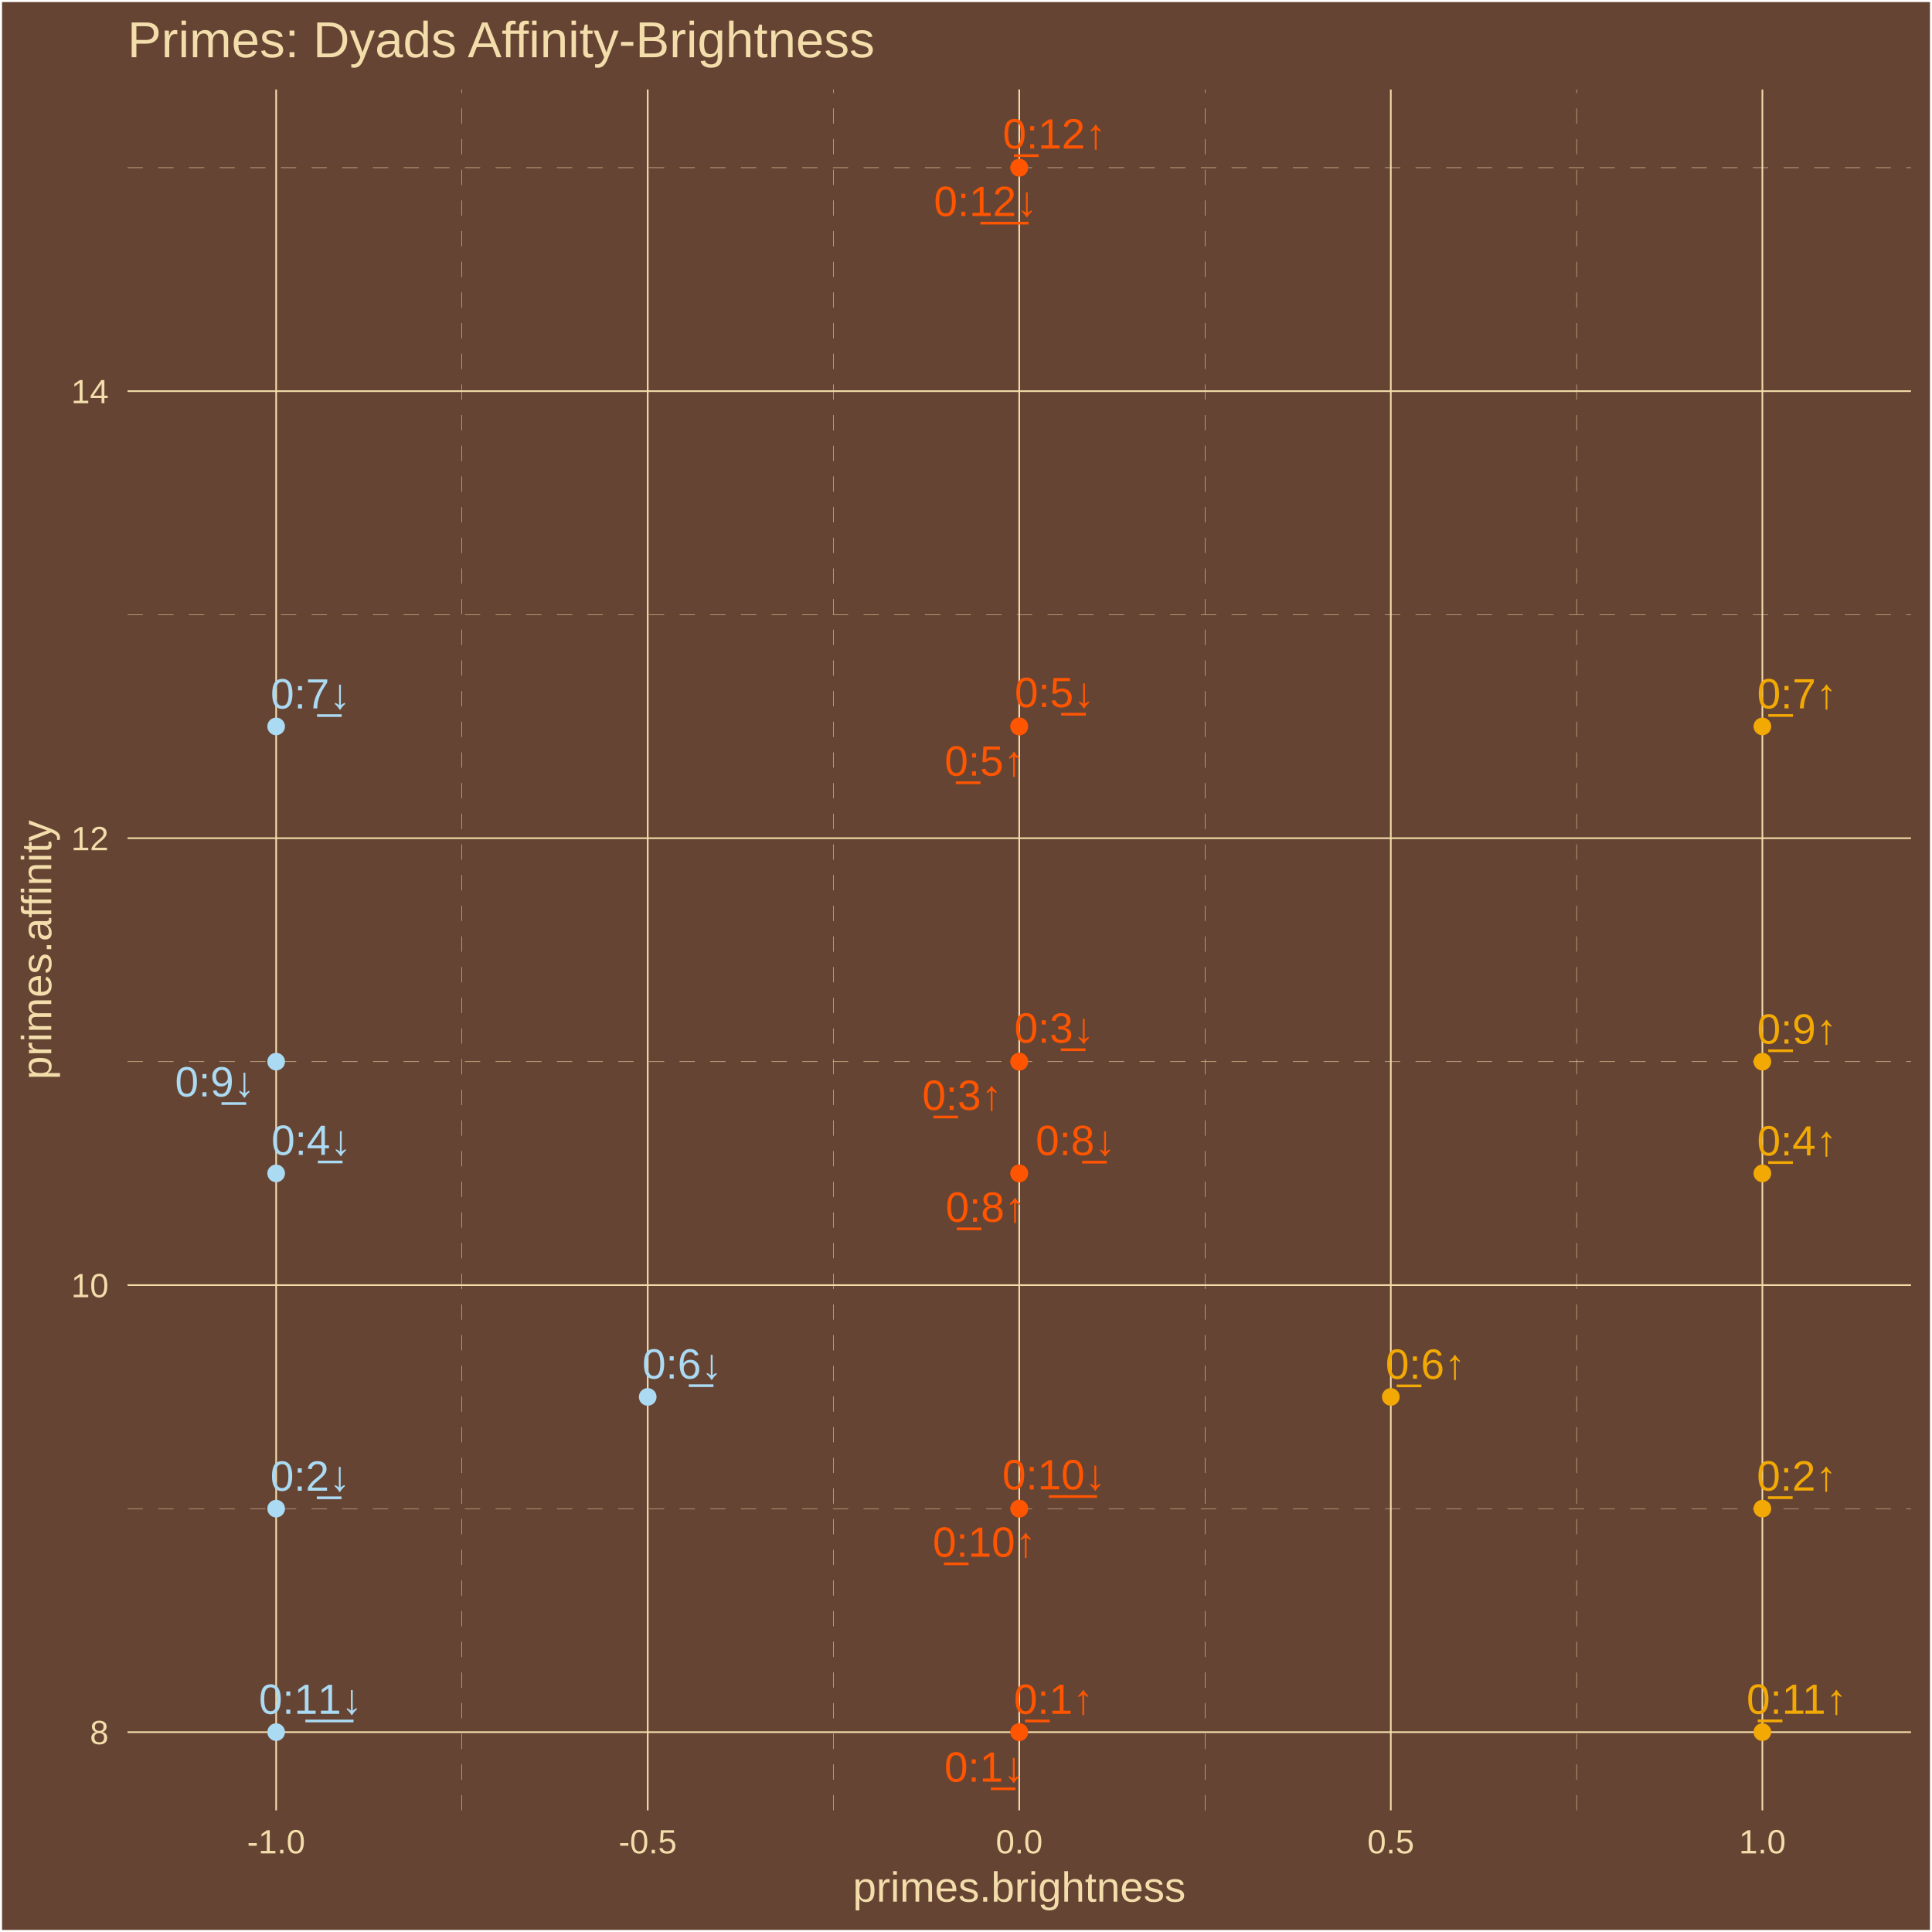
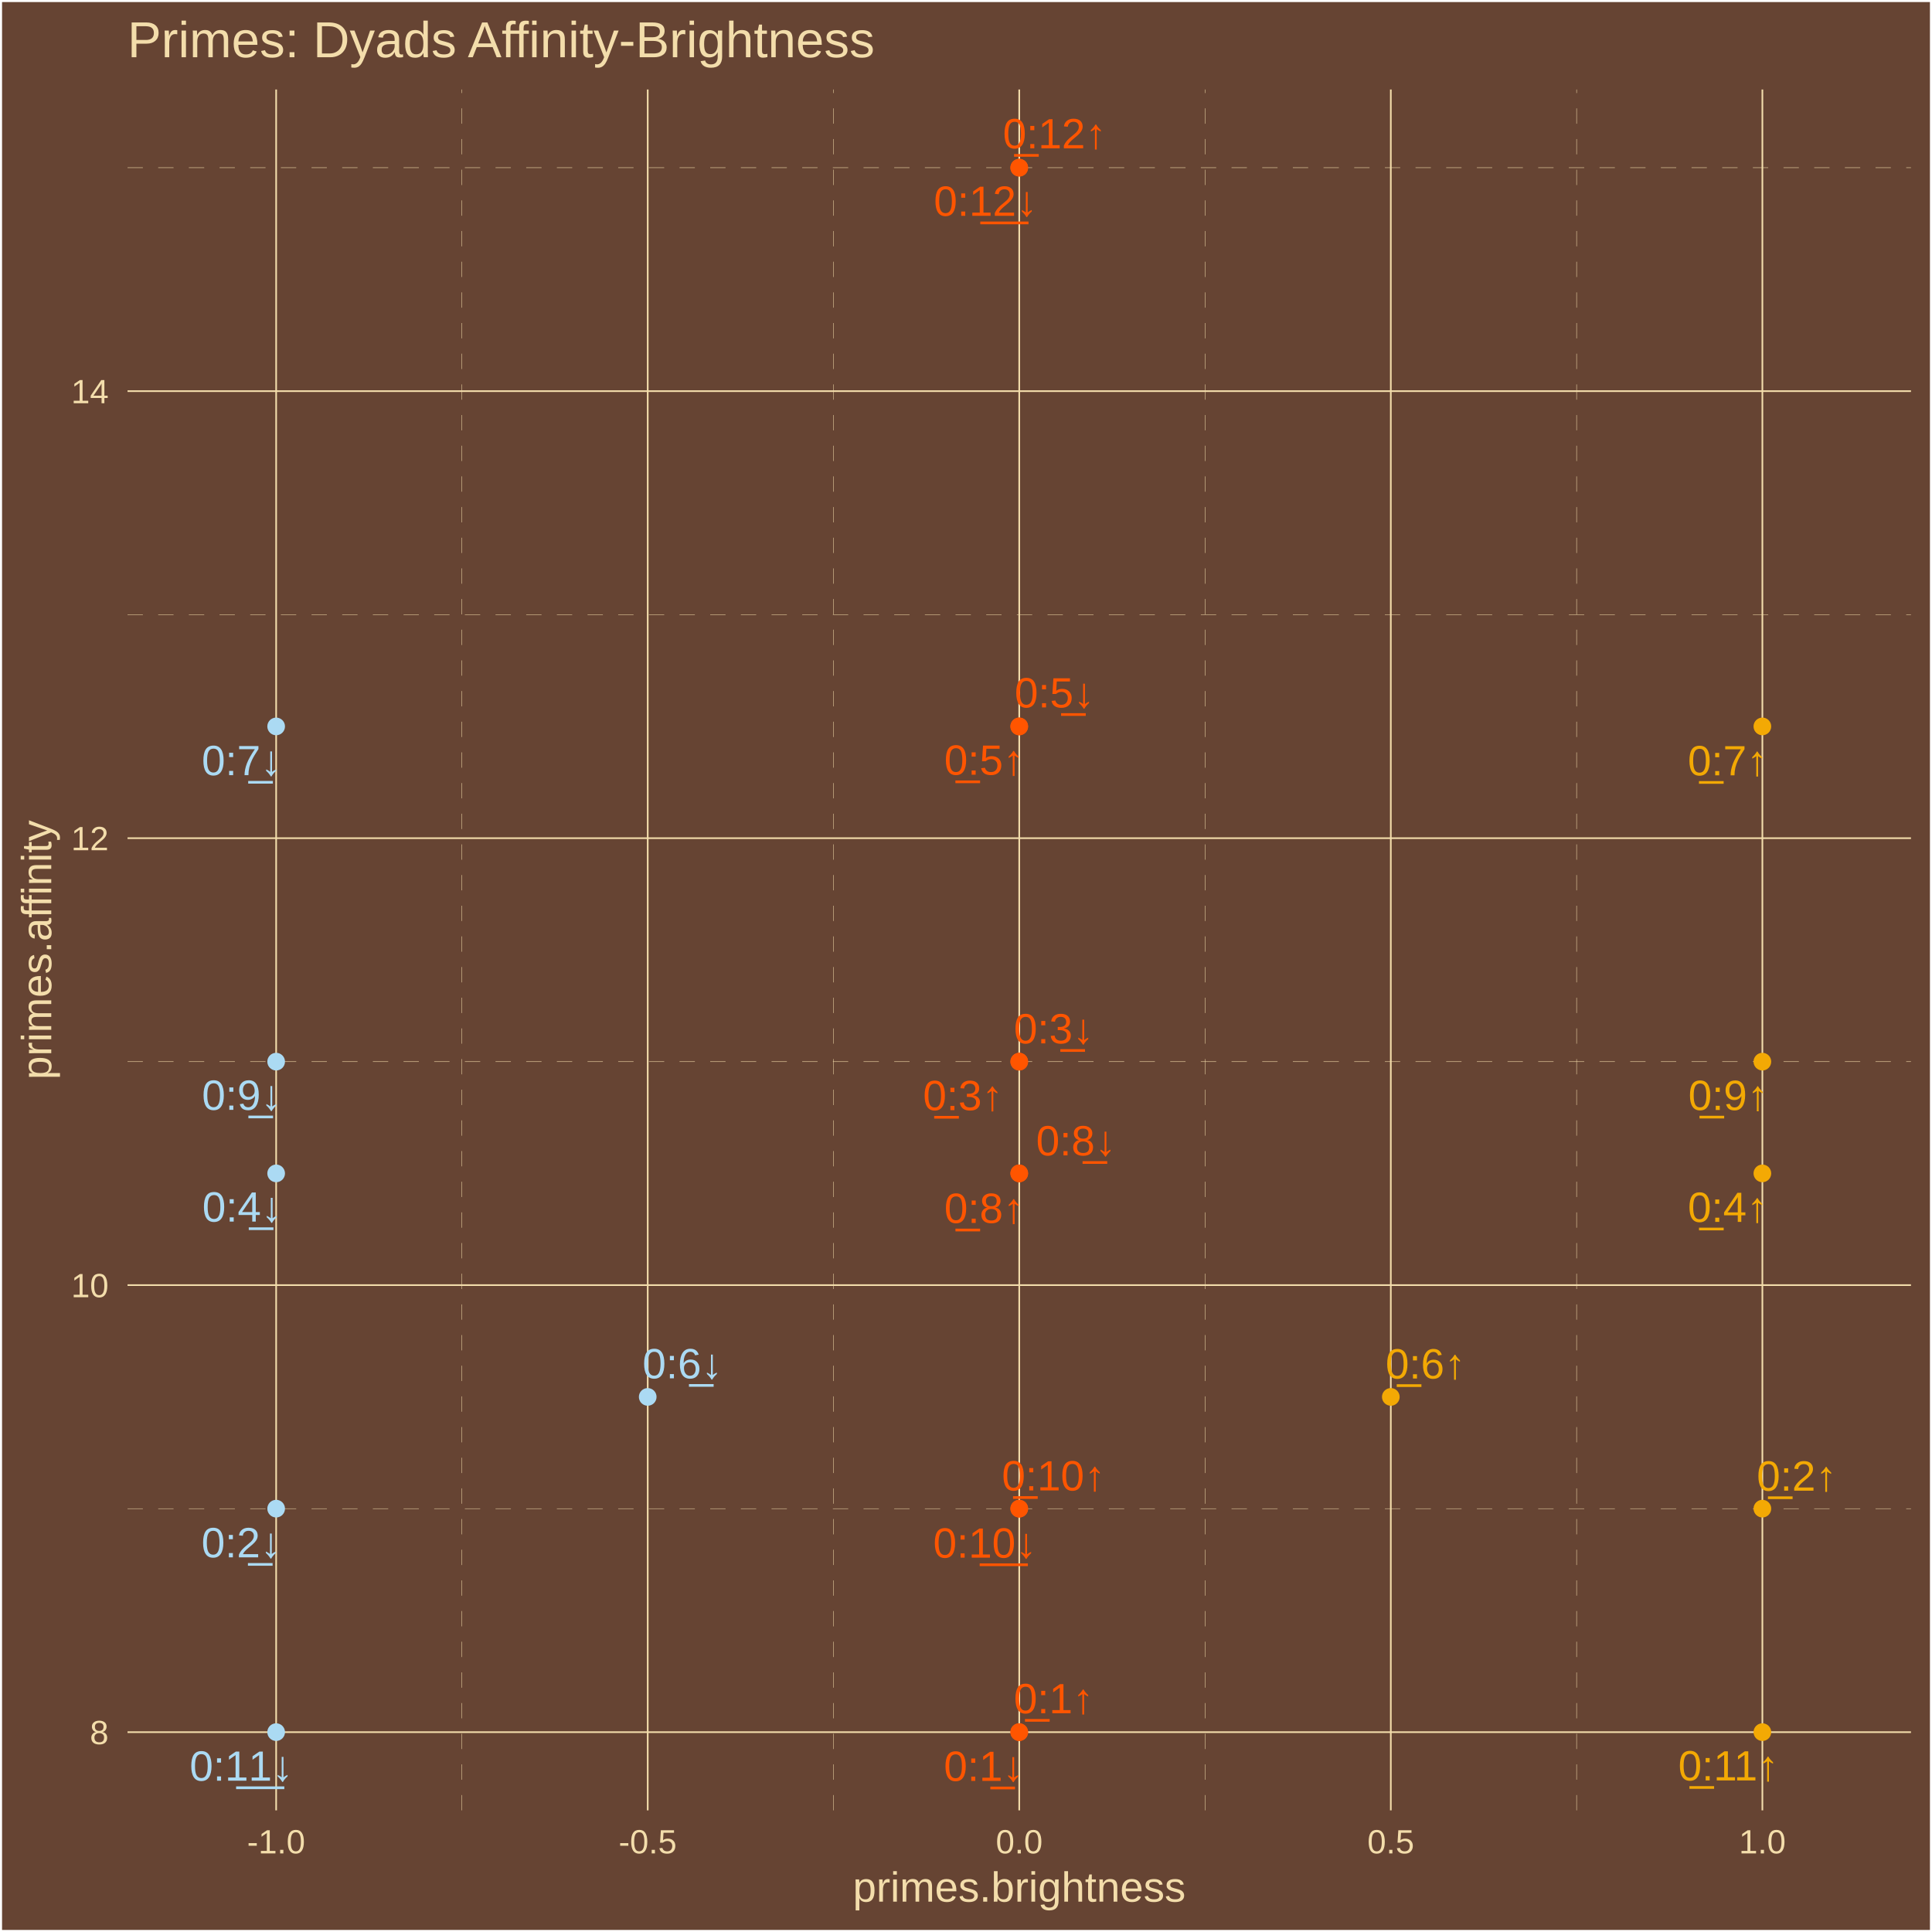
<svg xmlns="http://www.w3.org/2000/svg" class="svglite" width="504.00pt" height="504.00pt" viewBox="0 0 504.00 504.00">
  <defs>
    <style type="text/css">
    .svglite line, .svglite polyline, .svglite polygon, .svglite path, .svglite rect, .svglite circle {
      fill: none;
      stroke: #000000;
      stroke-linecap: round;
      stroke-linejoin: round;
      stroke-miterlimit: 10.00;
    }
    .svglite text {
      white-space: pre;
    }
  </style>
  </defs>
  <rect width="100%" height="100%" style="stroke: none; fill: #664433;" />
  <defs>
    <clipPath id="cpMC4wMHw1MDQuMDB8MC4wMHw1MDQuMDA=">
      <rect x="0.00" y="0.00" width="504.00" height="504.00" />
    </clipPath>
  </defs>
  <g clip-path="url(#cpMC4wMHw1MDQuMDB8MC4wMHw1MDQuMDA=)">
    <rect x="0.00" y="-0" width="504.00" height="504.00" style="stroke-width: 1.07; stroke: #FFFFFF; fill: #664433;" />
  </g>
  <defs>
    <clipPath id="cpMzMuMjd8NDk4LjUyfDIzLjM0fDQ3Mi4yNw==">
      <rect x="33.27" y="23.34" width="465.25" height="448.93" />
    </clipPath>
  </defs>
  <g clip-path="url(#cpMzMuMjd8NDk4LjUyfDIzLjM0fDQ3Mi4yNw==)">
    <rect x="33.27" y="23.34" width="465.25" height="448.93" style="stroke-width: 1.07; stroke: none; fill: #664433;" />
    <polyline points="33.27,393.56 498.52,393.56 " style="stroke-width: 0.11; stroke: #F3DDAB; stroke-dasharray: 4.00,4.00; stroke-linecap: butt;" />
    <polyline points="33.27,276.95 498.52,276.95 " style="stroke-width: 0.11; stroke: #F3DDAB; stroke-dasharray: 4.00,4.00; stroke-linecap: butt;" />
    <polyline points="33.27,160.35 498.52,160.35 " style="stroke-width: 0.11; stroke: #F3DDAB; stroke-dasharray: 4.00,4.00; stroke-linecap: butt;" />
    <polyline points="33.27,43.74 498.52,43.74 " style="stroke-width: 0.11; stroke: #F3DDAB; stroke-dasharray: 4.00,4.00; stroke-linecap: butt;" />
    <polyline points="120.50,472.27 120.50,23.34 " style="stroke-width: 0.11; stroke: #F3DDAB; stroke-dasharray: 4.00,4.00; stroke-linecap: butt;" />
    <polyline points="217.43,472.27 217.43,23.34 " style="stroke-width: 0.11; stroke: #F3DDAB; stroke-dasharray: 4.00,4.00; stroke-linecap: butt;" />
    <polyline points="314.36,472.27 314.36,23.34 " style="stroke-width: 0.11; stroke: #F3DDAB; stroke-dasharray: 4.00,4.00; stroke-linecap: butt;" />
    <polyline points="411.29,472.27 411.29,23.34 " style="stroke-width: 0.11; stroke: #F3DDAB; stroke-dasharray: 4.00,4.00; stroke-linecap: butt;" />
    <polyline points="33.27,451.86 498.52,451.86 " style="stroke-width: 0.43; stroke: #F3DDAB; stroke-linecap: butt;" />
    <polyline points="33.27,335.25 498.52,335.25 " style="stroke-width: 0.43; stroke: #F3DDAB; stroke-linecap: butt;" />
    <polyline points="33.27,218.65 498.52,218.65 " style="stroke-width: 0.43; stroke: #F3DDAB; stroke-linecap: butt;" />
    <polyline points="33.27,102.04 498.52,102.04 " style="stroke-width: 0.43; stroke: #F3DDAB; stroke-linecap: butt;" />
    <polyline points="72.04,472.27 72.04,23.34 " style="stroke-width: 0.43; stroke: #F3DDAB; stroke-linecap: butt;" />
    <polyline points="168.97,472.27 168.97,23.34 " style="stroke-width: 0.43; stroke: #F3DDAB; stroke-linecap: butt;" />
    <polyline points="265.89,472.27 265.89,23.34 " style="stroke-width: 0.43; stroke: #F3DDAB; stroke-linecap: butt;" />
    <polyline points="362.82,472.27 362.82,23.34 " style="stroke-width: 0.43; stroke: #F3DDAB; stroke-linecap: butt;" />
    <polyline points="459.75,472.27 459.75,23.34 " style="stroke-width: 0.43; stroke: #F3DDAB; stroke-linecap: butt;" />
    <circle cx="265.89" cy="451.86" r="1.95" style="stroke-width: 0.71; stroke: #FF5500; fill: #FF5500;" />
    <circle cx="459.75" cy="393.56" r="1.95" style="stroke-width: 0.71; stroke: #F3A904; fill: #F3A904;" />
    <circle cx="265.89" cy="276.95" r="1.95" style="stroke-width: 0.71; stroke: #FF5500; fill: #FF5500;" />
    <circle cx="459.75" cy="306.10" r="1.95" style="stroke-width: 0.71; stroke: #F3A904; fill: #F3A904;" />
    <circle cx="265.89" cy="189.50" r="1.95" style="stroke-width: 0.71; stroke: #FF5500; fill: #FF5500;" />
    <circle cx="362.82" cy="364.41" r="1.95" style="stroke-width: 0.71; stroke: #F3A904; fill: #F3A904;" />
    <circle cx="459.75" cy="189.50" r="1.95" style="stroke-width: 0.71; stroke: #F3A904; fill: #F3A904;" />
    <circle cx="265.89" cy="306.10" r="1.95" style="stroke-width: 0.71; stroke: #FF5500; fill: #FF5500;" />
    <circle cx="459.75" cy="276.95" r="1.95" style="stroke-width: 0.71; stroke: #F3A904; fill: #F3A904;" />
    <circle cx="265.89" cy="393.56" r="1.95" style="stroke-width: 0.71; stroke: #FF5500; fill: #FF5500;" />
    <circle cx="459.75" cy="451.86" r="1.95" style="stroke-width: 0.71; stroke: #F3A904; fill: #F3A904;" />
    <circle cx="265.89" cy="43.74" r="1.95" style="stroke-width: 0.71; stroke: #FF5500; fill: #FF5500;" />
    <circle cx="265.89" cy="451.86" r="1.95" style="stroke-width: 0.71; stroke: #FF5500; fill: #FF5500;" />
    <circle cx="72.04" cy="393.56" r="1.95" style="stroke-width: 0.71; stroke: #ABDAF3; fill: #ABDAF3;" />
    <circle cx="265.89" cy="276.95" r="1.95" style="stroke-width: 0.71; stroke: #FF5500; fill: #FF5500;" />
    <circle cx="72.04" cy="306.10" r="1.95" style="stroke-width: 0.71; stroke: #ABDAF3; fill: #ABDAF3;" />
    <circle cx="265.89" cy="189.50" r="1.95" style="stroke-width: 0.71; stroke: #FF5500; fill: #FF5500;" />
    <circle cx="168.97" cy="364.41" r="1.95" style="stroke-width: 0.71; stroke: #ABDAF3; fill: #ABDAF3;" />
    <circle cx="72.04" cy="189.50" r="1.95" style="stroke-width: 0.71; stroke: #ABDAF3; fill: #ABDAF3;" />
    <circle cx="265.89" cy="306.10" r="1.95" style="stroke-width: 0.71; stroke: #FF5500; fill: #FF5500;" />
    <circle cx="72.04" cy="276.95" r="1.95" style="stroke-width: 0.71; stroke: #ABDAF3; fill: #ABDAF3;" />
    <circle cx="265.89" cy="393.56" r="1.95" style="stroke-width: 0.71; stroke: #FF5500; fill: #FF5500;" />
    <circle cx="72.04" cy="451.86" r="1.95" style="stroke-width: 0.71; stroke: #ABDAF3; fill: #ABDAF3;" />
    <circle cx="265.89" cy="43.74" r="1.95" style="stroke-width: 0.71; stroke: #FF5500; fill: #FF5500;" />
-     <text x="274.91" y="447.10" text-anchor="middle" style="font-size: 11.04px;fill: #FF5500; font-family: &quot;Arial&quot;;" textLength="22.33px" lengthAdjust="spacingAndGlyphs">0̲:1↑</text>
-     <text x="468.72" y="388.84" text-anchor="middle" style="font-size: 11.04px;fill: #F3A904; font-family: &quot;Arial&quot;;" textLength="22.33px" lengthAdjust="spacingAndGlyphs">0̲:2↑</text>
-     <text x="251.01" y="289.54" text-anchor="middle" style="font-size: 11.04px;fill: #FF5500; font-family: &quot;Arial&quot;;" textLength="22.33px" lengthAdjust="spacingAndGlyphs">0̲:3↑</text>
-     <text x="468.78" y="301.42" text-anchor="middle" style="font-size: 11.04px;fill: #F3A904; font-family: &quot;Arial&quot;;" textLength="22.33px" lengthAdjust="spacingAndGlyphs">0̲:4↑</text>
-     <text x="256.85" y="202.34" text-anchor="middle" style="font-size: 11.04px;fill: #FF5500; font-family: &quot;Arial&quot;;" textLength="22.33px" lengthAdjust="spacingAndGlyphs">0̲:5↑</text>
-     <text x="371.87" y="359.69" text-anchor="middle" style="font-size: 11.04px;fill: #F3A904; font-family: &quot;Arial&quot;;" textLength="22.33px" lengthAdjust="spacingAndGlyphs">0̲:6↑</text>
-     <text x="468.80" y="184.79" text-anchor="middle" style="font-size: 11.04px;fill: #F3A904; font-family: &quot;Arial&quot;;" textLength="22.33px" lengthAdjust="spacingAndGlyphs">0̲:7↑</text>
-     <text x="257.11" y="318.72" text-anchor="middle" style="font-size: 11.04px;fill: #FF5500; font-family: &quot;Arial&quot;;" textLength="22.33px" lengthAdjust="spacingAndGlyphs">0̲:8↑</text>
-     <text x="468.79" y="272.26" text-anchor="middle" style="font-size: 11.04px;fill: #F3A904; font-family: &quot;Arial&quot;;" textLength="22.33px" lengthAdjust="spacingAndGlyphs">0̲:9↑</text>
-     <text x="256.82" y="406.11" text-anchor="middle" style="font-size: 11.04px;fill: #FF5500; font-family: &quot;Arial&quot;;" textLength="28.46px" lengthAdjust="spacingAndGlyphs">0̲:10↑</text>
-     <text x="468.72" y="447.08" text-anchor="middle" style="font-size: 11.04px;fill: #F3A904; font-family: &quot;Arial&quot;;" textLength="28.46px" lengthAdjust="spacingAndGlyphs">0̲:11↑</text>
-     <text x="275.09" y="38.74" text-anchor="middle" style="font-size: 11.04px;fill: #FF5500; font-family: &quot;Arial&quot;;" textLength="28.46px" lengthAdjust="spacingAndGlyphs">0̲:12↑</text>
-     <text x="256.78" y="464.79" text-anchor="middle" style="font-size: 11.04px;fill: #FF5500; font-family: &quot;Arial&quot;;" textLength="22.33px" lengthAdjust="spacingAndGlyphs">0:1̲↓</text>
-     <text x="80.95" y="388.88" text-anchor="middle" style="font-size: 11.04px;fill: #ABDAF3; font-family: &quot;Arial&quot;;" textLength="22.33px" lengthAdjust="spacingAndGlyphs">0:2̲↓</text>
-     <text x="275.04" y="271.99" text-anchor="middle" style="font-size: 11.04px;fill: #FF5500; font-family: &quot;Arial&quot;;" textLength="22.33px" lengthAdjust="spacingAndGlyphs">0:3̲↓</text>
-     <text x="81.23" y="301.27" text-anchor="middle" style="font-size: 11.04px;fill: #ABDAF3; font-family: &quot;Arial&quot;;" textLength="22.33px" lengthAdjust="spacingAndGlyphs">0:4̲↓</text>
-     <text x="275.12" y="184.47" text-anchor="middle" style="font-size: 11.04px;fill: #FF5500; font-family: &quot;Arial&quot;;" textLength="22.33px" lengthAdjust="spacingAndGlyphs">0:5̲↓</text>
-     <text x="177.98" y="359.63" text-anchor="middle" style="font-size: 11.04px;fill: #ABDAF3; font-family: &quot;Arial&quot;;" textLength="22.33px" lengthAdjust="spacingAndGlyphs">0:6̲↓</text>
-     <text x="81.01" y="184.82" text-anchor="middle" style="font-size: 11.04px;fill: #ABDAF3; font-family: &quot;Arial&quot;;" textLength="22.33px" lengthAdjust="spacingAndGlyphs">0:7̲↓</text>
-     <text x="280.60" y="301.32" text-anchor="middle" style="font-size: 11.04px;fill: #FF5500; font-family: &quot;Arial&quot;;" textLength="22.33px" lengthAdjust="spacingAndGlyphs">0:8̲↓</text>
-     <text x="56.09" y="286.03" text-anchor="middle" style="font-size: 11.04px;fill: #ABDAF3; font-family: &quot;Arial&quot;;" textLength="22.33px" lengthAdjust="spacingAndGlyphs">0:9̲↓</text>
-     <text x="274.98" y="388.54" text-anchor="middle" style="font-size: 11.04px;fill: #FF5500; font-family: &quot;Arial&quot;;" textLength="28.46px" lengthAdjust="spacingAndGlyphs">0:1̲0̲↓</text>
-     <text x="81.03" y="447.09" text-anchor="middle" style="font-size: 11.04px;fill: #ABDAF3; font-family: &quot;Arial&quot;;" textLength="28.46px" lengthAdjust="spacingAndGlyphs">0:1̲1̲↓</text>
-     <text x="257.12" y="56.36" text-anchor="middle" style="font-size: 11.04px;fill: #FF5500; font-family: &quot;Arial&quot;;" textLength="28.46px" lengthAdjust="spacingAndGlyphs">0:1̲2̲↓</text>
+     <text x="274.90" y="446.94" text-anchor="middle" style="font-size: 11.04px;fill: #FF5500; font-family: &quot;Arial&quot;;" textLength="22.33px" lengthAdjust="spacingAndGlyphs">0̲:1↑</text>
+     <text x="468.71" y="388.87" text-anchor="middle" style="font-size: 11.04px;fill: #F3A904; font-family: &quot;Arial&quot;;" textLength="22.33px" lengthAdjust="spacingAndGlyphs">0̲:2↑</text>
+     <text x="251.21" y="289.61" text-anchor="middle" style="font-size: 11.04px;fill: #FF5500; font-family: &quot;Arial&quot;;" textLength="22.33px" lengthAdjust="spacingAndGlyphs">0̲:3↑</text>
+     <text x="450.73" y="318.76" text-anchor="middle" style="font-size: 11.04px;fill: #F3A904; font-family: &quot;Arial&quot;;" textLength="22.33px" lengthAdjust="spacingAndGlyphs">0̲:4↑</text>
+     <text x="256.75" y="202.10" text-anchor="middle" style="font-size: 11.04px;fill: #FF5500; font-family: &quot;Arial&quot;;" textLength="22.33px" lengthAdjust="spacingAndGlyphs">0̲:5↑</text>
+     <text x="371.88" y="359.61" text-anchor="middle" style="font-size: 11.04px;fill: #F3A904; font-family: &quot;Arial&quot;;" textLength="22.33px" lengthAdjust="spacingAndGlyphs">0̲:6↑</text>
+     <text x="450.72" y="202.26" text-anchor="middle" style="font-size: 11.04px;fill: #F3A904; font-family: &quot;Arial&quot;;" textLength="22.33px" lengthAdjust="spacingAndGlyphs">0̲:7↑</text>
+     <text x="256.76" y="319.02" text-anchor="middle" style="font-size: 11.04px;fill: #FF5500; font-family: &quot;Arial&quot;;" textLength="22.33px" lengthAdjust="spacingAndGlyphs">0̲:8↑</text>
+     <text x="450.86" y="289.57" text-anchor="middle" style="font-size: 11.04px;fill: #F3A904; font-family: &quot;Arial&quot;;" textLength="22.33px" lengthAdjust="spacingAndGlyphs">0̲:9↑</text>
+     <text x="274.85" y="388.81" text-anchor="middle" style="font-size: 11.04px;fill: #FF5500; font-family: &quot;Arial&quot;;" textLength="28.46px" lengthAdjust="spacingAndGlyphs">0̲:10↑</text>
+     <text x="450.89" y="464.45" text-anchor="middle" style="font-size: 11.04px;fill: #F3A904; font-family: &quot;Arial&quot;;" textLength="28.46px" lengthAdjust="spacingAndGlyphs">0̲:11↑</text>
+     <text x="275.12" y="38.69" text-anchor="middle" style="font-size: 11.04px;fill: #FF5500; font-family: &quot;Arial&quot;;" textLength="28.46px" lengthAdjust="spacingAndGlyphs">0̲:12↑</text>
+     <text x="256.65" y="464.58" text-anchor="middle" style="font-size: 11.04px;fill: #FF5500; font-family: &quot;Arial&quot;;" textLength="22.33px" lengthAdjust="spacingAndGlyphs">0:1̲↓</text>
+     <text x="62.98" y="406.26" text-anchor="middle" style="font-size: 11.04px;fill: #ABDAF3; font-family: &quot;Arial&quot;;" textLength="22.33px" lengthAdjust="spacingAndGlyphs">0:2̲↓</text>
+     <text x="274.91" y="272.19" text-anchor="middle" style="font-size: 11.04px;fill: #FF5500; font-family: &quot;Arial&quot;;" textLength="22.33px" lengthAdjust="spacingAndGlyphs">0:3̲↓</text>
+     <text x="63.20" y="318.68" text-anchor="middle" style="font-size: 11.04px;fill: #ABDAF3; font-family: &quot;Arial&quot;;" textLength="22.33px" lengthAdjust="spacingAndGlyphs">0:4̲↓</text>
+     <text x="275.11" y="184.55" text-anchor="middle" style="font-size: 11.04px;fill: #FF5500; font-family: &quot;Arial&quot;;" textLength="22.33px" lengthAdjust="spacingAndGlyphs">0:5̲↓</text>
+     <text x="178.03" y="359.56" text-anchor="middle" style="font-size: 11.04px;fill: #ABDAF3; font-family: &quot;Arial&quot;;" textLength="22.33px" lengthAdjust="spacingAndGlyphs">0:6̲↓</text>
+     <text x="63.05" y="202.22" text-anchor="middle" style="font-size: 11.04px;fill: #ABDAF3; font-family: &quot;Arial&quot;;" textLength="22.33px" lengthAdjust="spacingAndGlyphs">0:7̲↓</text>
+     <text x="280.71" y="301.41" text-anchor="middle" style="font-size: 11.04px;fill: #FF5500; font-family: &quot;Arial&quot;;" textLength="22.33px" lengthAdjust="spacingAndGlyphs">0:8̲↓</text>
+     <text x="63.10" y="289.52" text-anchor="middle" style="font-size: 11.04px;fill: #ABDAF3; font-family: &quot;Arial&quot;;" textLength="22.33px" lengthAdjust="spacingAndGlyphs">0:9̲↓</text>
+     <text x="256.94" y="406.34" text-anchor="middle" style="font-size: 11.04px;fill: #FF5500; font-family: &quot;Arial&quot;;" textLength="28.46px" lengthAdjust="spacingAndGlyphs">0:1̲0̲↓</text>
+     <text x="62.97" y="464.52" text-anchor="middle" style="font-size: 11.04px;fill: #ABDAF3; font-family: &quot;Arial&quot;;" textLength="28.46px" lengthAdjust="spacingAndGlyphs">0:1̲1̲↓</text>
+     <text x="257.10" y="56.30" text-anchor="middle" style="font-size: 11.04px;fill: #FF5500; font-family: &quot;Arial&quot;;" textLength="28.46px" lengthAdjust="spacingAndGlyphs">0:1̲2̲↓</text>
  </g>
  <g clip-path="url(#cpMC4wMHw1MDQuMDB8MC4wMHw1MDQuMDA=)">
    <text x="28.34" y="455.01" text-anchor="end" style="font-size: 8.80px;fill: #F3DDAB; font-family: &quot;Arial&quot;;" textLength="4.90px" lengthAdjust="spacingAndGlyphs">8</text>
    <text x="28.34" y="338.41" text-anchor="end" style="font-size: 8.80px;fill: #F3DDAB; font-family: &quot;Arial&quot;;" textLength="9.79px" lengthAdjust="spacingAndGlyphs">10</text>
    <text x="28.34" y="221.80" text-anchor="end" style="font-size: 8.80px;fill: #F3DDAB; font-family: &quot;Arial&quot;;" textLength="9.79px" lengthAdjust="spacingAndGlyphs">12</text>
    <text x="28.34" y="105.20" text-anchor="end" style="font-size: 8.80px;fill: #F3DDAB; font-family: &quot;Arial&quot;;" textLength="9.79px" lengthAdjust="spacingAndGlyphs">14</text>
    <text x="72.04" y="483.50" text-anchor="middle" style="font-size: 8.80px;fill: #F3DDAB; font-family: &quot;Arial&quot;;" textLength="15.16px" lengthAdjust="spacingAndGlyphs">-1.0</text>
    <text x="168.97" y="483.50" text-anchor="middle" style="font-size: 8.80px;fill: #F3DDAB; font-family: &quot;Arial&quot;;" textLength="15.16px" lengthAdjust="spacingAndGlyphs">-0.5</text>
    <text x="265.89" y="483.50" text-anchor="middle" style="font-size: 8.80px;fill: #F3DDAB; font-family: &quot;Arial&quot;;" textLength="12.23px" lengthAdjust="spacingAndGlyphs">0.0</text>
    <text x="362.82" y="483.50" text-anchor="middle" style="font-size: 8.80px;fill: #F3DDAB; font-family: &quot;Arial&quot;;" textLength="12.23px" lengthAdjust="spacingAndGlyphs">0.5</text>
    <text x="459.75" y="483.50" text-anchor="middle" style="font-size: 8.80px;fill: #F3DDAB; font-family: &quot;Arial&quot;;" textLength="12.23px" lengthAdjust="spacingAndGlyphs">1.0</text>
    <text x="265.89" y="496.09" text-anchor="middle" style="font-size: 11.00px;fill: #F3DDAB; font-family: &quot;Arial&quot;;" textLength="86.82px" lengthAdjust="spacingAndGlyphs">primes.brightness</text>
    <text transform="translate(13.37,247.80) rotate(-90)" text-anchor="middle" style="font-size: 11.00px;fill: #F3DDAB; font-family: &quot;Arial&quot;;" textLength="67.85px" lengthAdjust="spacingAndGlyphs">primes.affinity</text>
    <text x="33.27" y="14.94" style="font-size: 13.20px;fill: #F3DDAB; font-family: &quot;Arial&quot;;" textLength="195.72px" lengthAdjust="spacingAndGlyphs">Primes: Dyads Affinity-Brightness</text>
  </g>
</svg>
